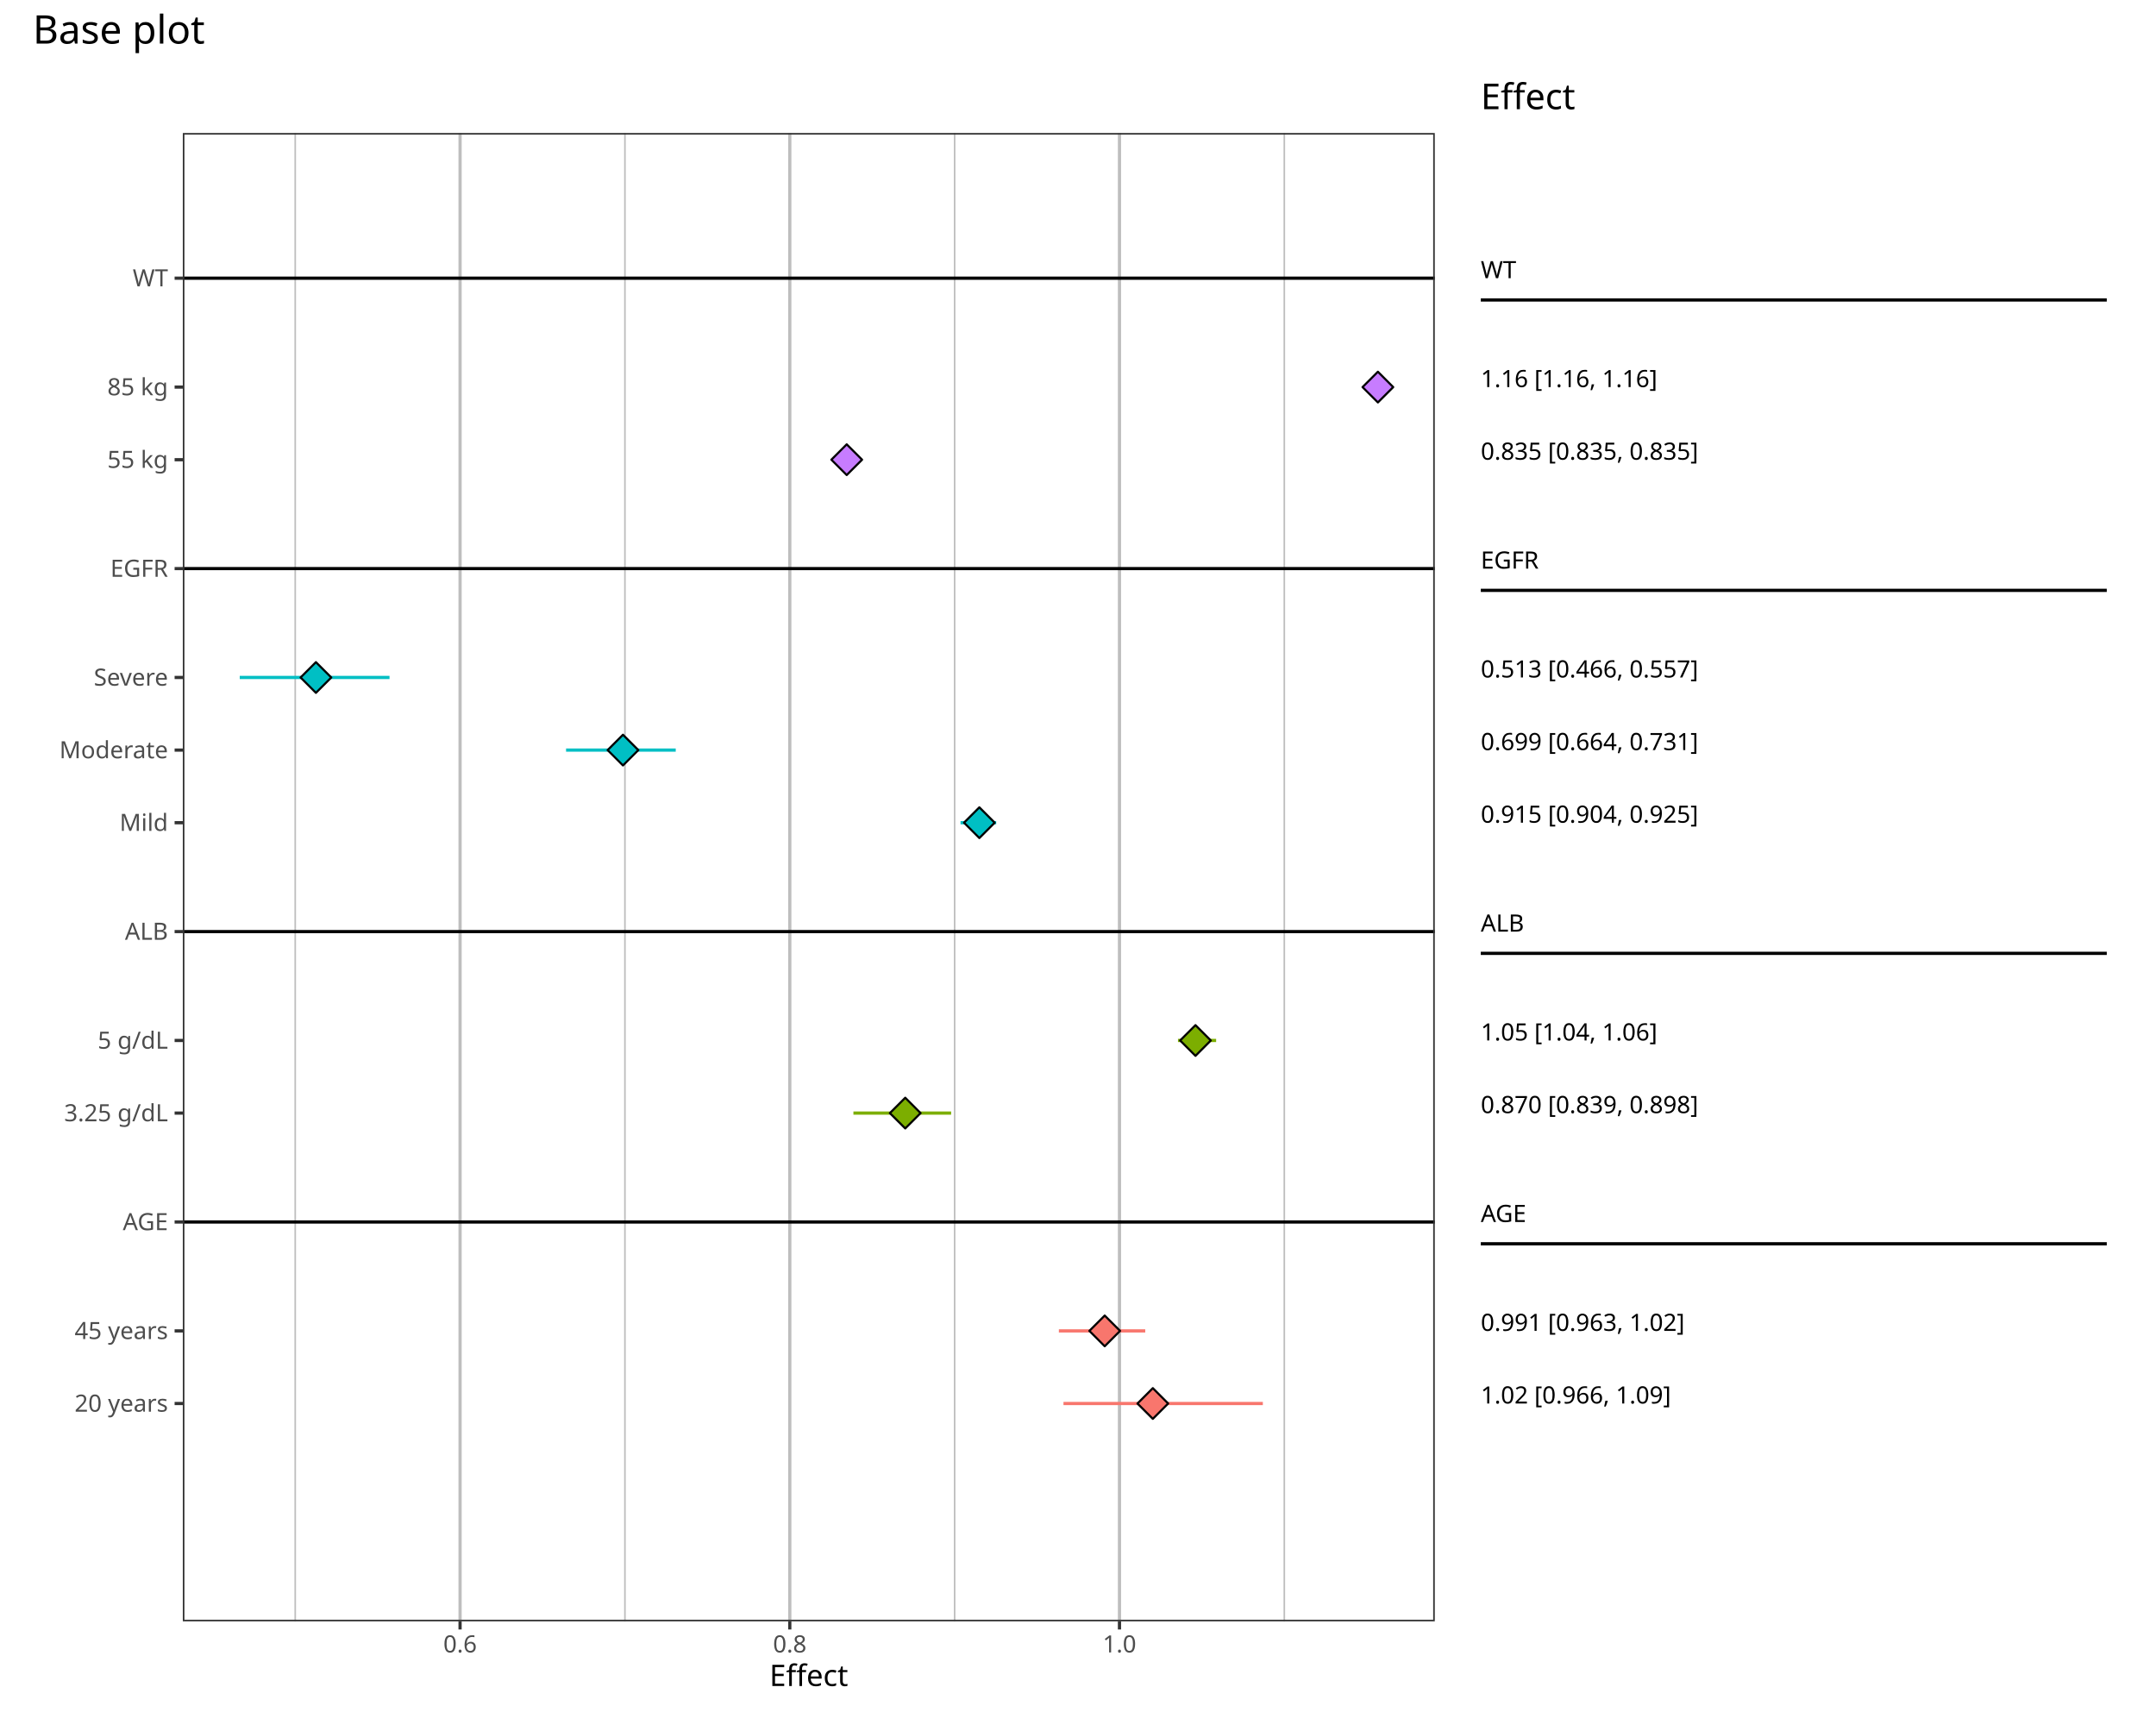
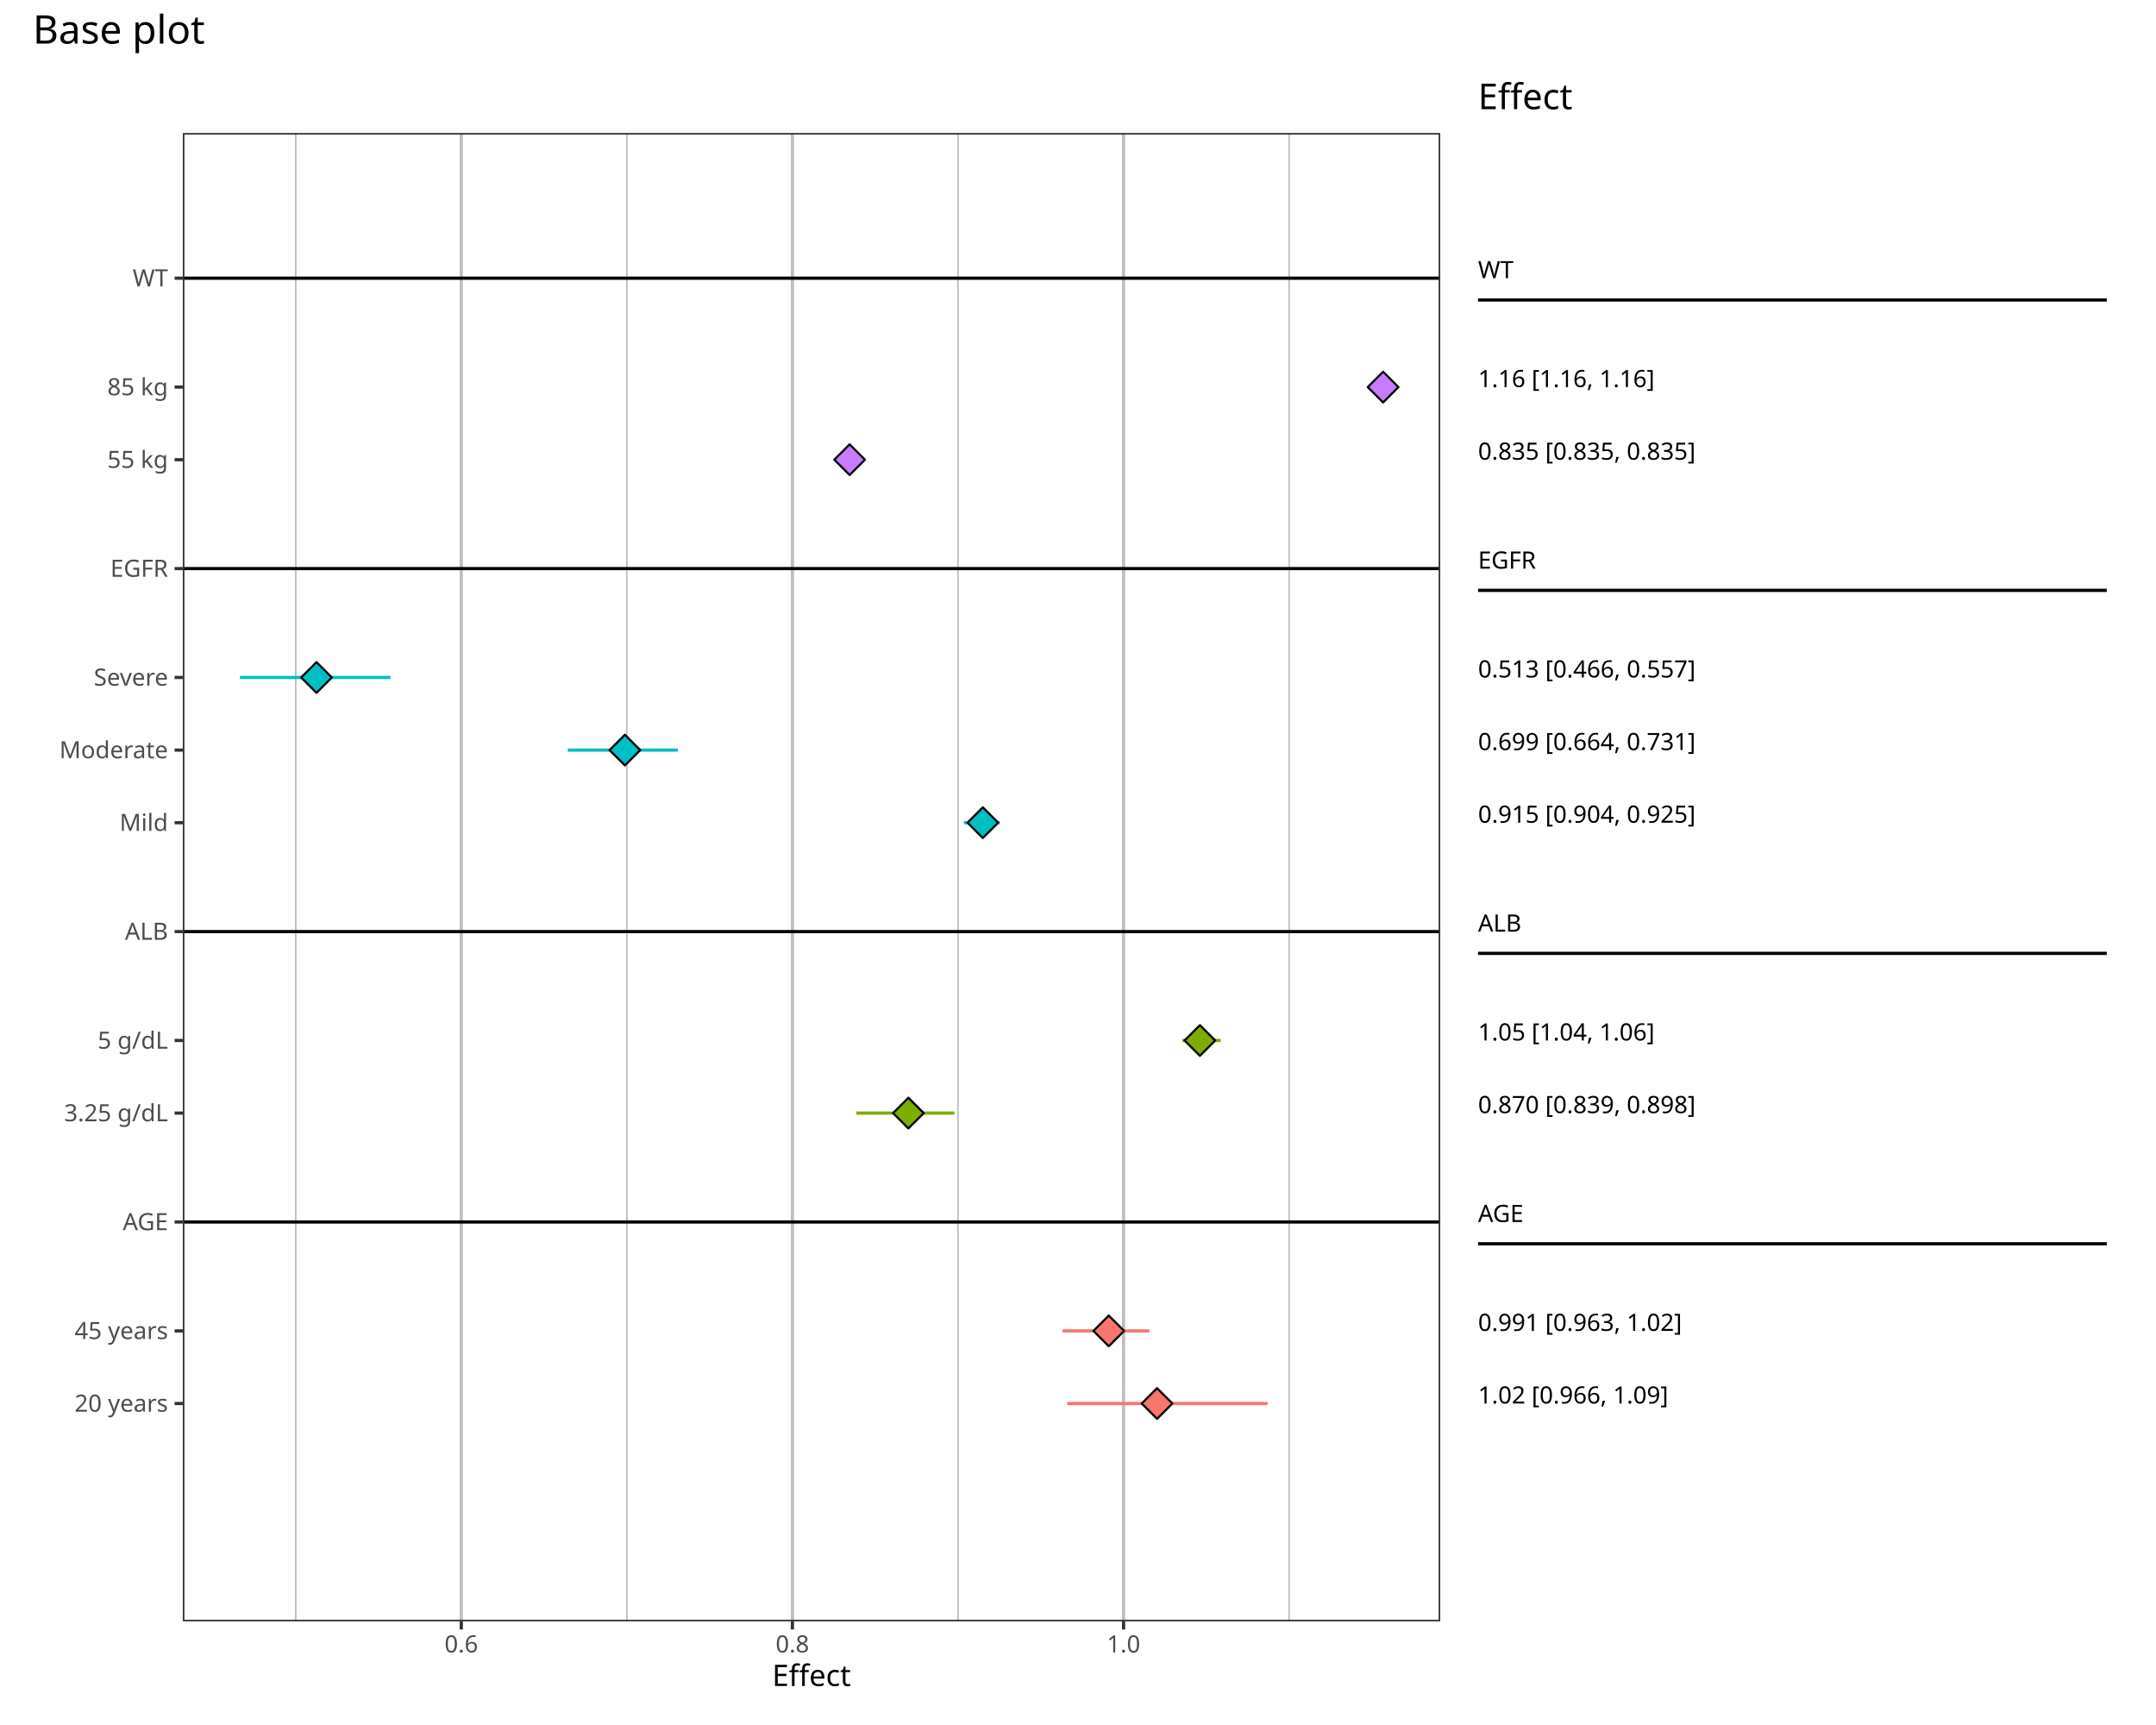
<svg xmlns="http://www.w3.org/2000/svg" class="svglite" data-engine-version="2.0" width="720.00pt" height="576.00pt" viewBox="0 0 720.00 576.00">
  <defs>
    <style type="text/css">
    .svglite line, .svglite polyline, .svglite polygon, .svglite path, .svglite rect, .svglite circle {
      fill: none;
      stroke: #000000;
      stroke-linecap: round;
      stroke-linejoin: round;
      stroke-miterlimit: 10.00;
    }
  </style>
  </defs>
  <rect width="100%" height="100%" style="stroke: none; fill: #FFFFFF;" />
  <defs>
    <clipPath id="cpMC4wMHw3MjAuMDB8MC4wMHw1NzYuMDA=">
      <rect x="0.00" y="0.00" width="720.00" height="576.00" />
    </clipPath>
  </defs>
  <g clip-path="url(#cpMC4wMHw3MjAuMDB8MC4wMHw1NzYuMDA=)">
    <rect x="0.00" y="0.00" width="720.00" height="576.00" style="stroke-width: 1.07; stroke: #FFFFFF; fill: #FFFFFF;" />
  </g>
  <defs>
    <clipPath id="cpNjEuMDV8NzAzLjU2fDQ0LjQxfDU0MS4zNw==">
      <rect x="61.05" y="44.41" width="642.51" height="496.97" />
    </clipPath>
  </defs>
  <g clip-path="url(#cpNjEuMDV8NzAzLjU2fDQ0LjQxfDU0MS4zNw==)">
</g>
  <g clip-path="url(#cpMC4wMHw3MjAuMDB8MC4wMHw1NzYuMDA=)">
</g>
  <g clip-path="url(#cpNjEuMDV8NzAzLjU2fDQ0LjQxfDU0MS4zNw==)">
</g>
  <g clip-path="url(#cpMC4wMHw3MjAuMDB8MC4wMHw1NzYuMDA=)">
</g>
  <g clip-path="url(#cpNjEuMDV8NzAzLjU2fDQ0LjQxfDU0MS4zNw==)">
</g>
  <g clip-path="url(#cpMC4wMHw3MjAuMDB8MC4wMHw1NzYuMDA=)">
</g>
  <defs>
-     <clipPath id="cpNS40OHw0ODAuMTV8MjIuNzh8NTcwLjUy">
-       <rect x="5.48" y="22.78" width="474.67" height="547.74" />
+     <clipPath id="cpNS40OHw0ODEuOTd8MjIuNzh8NTcwLjUy">
+       <rect x="5.48" y="22.78" width="476.49" height="547.74" />
    </clipPath>
  </defs>
-   <g clip-path="url(#cpNS40OHw0ODAuMTV8MjIuNzh8NTcwLjUy)">
-     <rect x="5.48" y="22.78" width="474.67" height="547.74" style="stroke-width: 1.07; stroke: #FFFFFF; fill: #FFFFFF;" />
+   <g clip-path="url(#cpNS40OHw0ODEuOTd8MjIuNzh8NTcwLjUy)">
+     <rect x="5.48" y="22.78" width="476.49" height="547.74" style="stroke-width: 1.07; stroke: #FFFFFF; fill: #FFFFFF;" />
  </g>
  <g clip-path="url(#cpMC4wMHw3MjAuMDB8MC4wMHw1NzYuMDA=)">
</g>
  <defs>
-     <clipPath id="cpNjEuMDV8NDc5LjE1fDQ0LjQxfDU0MS4zNw==">
-       <rect x="61.05" y="44.41" width="418.10" height="496.97" />
+     <clipPath id="cpNDgxLjk3fDcxNC41MnwyMi43OHw1NzAuNTI=">
+       <rect x="481.97" y="22.78" width="232.55" height="547.74" />
    </clipPath>
  </defs>
-   <g clip-path="url(#cpNjEuMDV8NDc5LjE1fDQ0LjQxfDU0MS4zNw==)">
-     <rect x="61.05" y="44.41" width="418.10" height="496.97" style="stroke-width: 1.07; stroke: none; fill: #FFFFFF;" />
-     <polyline points="98.59,541.37 98.59,44.41 " style="stroke-width: 0.53; stroke: #BEBEBE; stroke-linecap: butt;" />
-     <polyline points="208.70,541.37 208.70,44.41 " style="stroke-width: 0.53; stroke: #BEBEBE; stroke-linecap: butt;" />
-     <polyline points="318.80,541.37 318.80,44.41 " style="stroke-width: 0.53; stroke: #BEBEBE; stroke-linecap: butt;" />
-     <polyline points="428.90,541.37 428.90,44.41 " style="stroke-width: 0.53; stroke: #BEBEBE; stroke-linecap: butt;" />
-     <polyline points="153.64,541.37 153.64,44.41 " style="stroke-width: 1.07; stroke: #BEBEBE; stroke-linecap: butt;" />
-     <polyline points="263.75,541.37 263.75,44.41 " style="stroke-width: 1.07; stroke: #BEBEBE; stroke-linecap: butt;" />
-     <polyline points="373.85,541.37 373.85,44.41 " style="stroke-width: 1.07; stroke: #BEBEBE; stroke-linecap: butt;" />
-     <line x1="-176.67" y1="541.37" x2="-176.67" y2="44.41" style="stroke-width: 1.07; stroke-dasharray: 1.42,4.27,5.69,4.27; stroke-linecap: butt;" />
-     <polyline points="421.73,468.65 421.73,468.65 " style="stroke-width: 1.07; stroke: #F8766D; stroke-linecap: butt;" />
-     <polyline points="421.73,468.65 355.15,468.65 " style="stroke-width: 1.07; stroke: #F8766D; stroke-linecap: butt;" />
-     <polyline points="355.15,468.65 355.15,468.65 " style="stroke-width: 1.07; stroke: #F8766D; stroke-linecap: butt;" />
-     <polyline points="382.46,444.40 382.46,444.40 " style="stroke-width: 1.07; stroke: #F8766D; stroke-linecap: butt;" />
-     <polyline points="382.46,444.40 353.61,444.40 " style="stroke-width: 1.07; stroke: #F8766D; stroke-linecap: butt;" />
-     <polyline points="353.61,444.40 353.61,444.40 " style="stroke-width: 1.07; stroke: #F8766D; stroke-linecap: butt;" />
-     <polyline points="317.63,371.68 317.63,371.68 " style="stroke-width: 1.07; stroke: #7CAE00; stroke-linecap: butt;" />
-     <polyline points="317.63,371.68 285.00,371.68 " style="stroke-width: 1.07; stroke: #7CAE00; stroke-linecap: butt;" />
-     <polyline points="285.00,371.68 285.00,371.68 " style="stroke-width: 1.07; stroke: #7CAE00; stroke-linecap: butt;" />
-     <polyline points="406.13,347.43 406.13,347.43 " style="stroke-width: 1.07; stroke: #7CAE00; stroke-linecap: butt;" />
-     <polyline points="406.13,347.43 393.39,347.43 " style="stroke-width: 1.07; stroke: #7CAE00; stroke-linecap: butt;" />
-     <polyline points="393.39,347.43 393.39,347.43 " style="stroke-width: 1.07; stroke: #7CAE00; stroke-linecap: butt;" />
-     <polyline points="332.68,274.71 332.68,274.71 " style="stroke-width: 1.07; stroke: #00BFC4; stroke-linecap: butt;" />
-     <polyline points="332.68,274.71 320.77,274.71 " style="stroke-width: 1.07; stroke: #00BFC4; stroke-linecap: butt;" />
-     <polyline points="320.77,274.71 320.77,274.71 " style="stroke-width: 1.07; stroke: #00BFC4; stroke-linecap: butt;" />
-     <polyline points="225.66,250.47 225.66,250.47 " style="stroke-width: 1.07; stroke: #00BFC4; stroke-linecap: butt;" />
-     <polyline points="225.66,250.47 189.04,250.47 " style="stroke-width: 1.07; stroke: #00BFC4; stroke-linecap: butt;" />
-     <polyline points="189.04,250.47 189.04,250.47 " style="stroke-width: 1.07; stroke: #00BFC4; stroke-linecap: butt;" />
-     <polyline points="130.08,226.22 130.08,226.22 " style="stroke-width: 1.07; stroke: #00BFC4; stroke-linecap: butt;" />
-     <polyline points="130.08,226.22 80.06,226.22 " style="stroke-width: 1.07; stroke: #00BFC4; stroke-linecap: butt;" />
-     <polyline points="80.06,226.22 80.06,226.22 " style="stroke-width: 1.07; stroke: #00BFC4; stroke-linecap: butt;" />
-     <polyline points="282.76,153.50 282.76,153.50 " style="stroke-width: 1.07; stroke: #C77CFF; stroke-linecap: butt;" />
-     <polyline points="282.76,153.50 282.76,153.50 " style="stroke-width: 1.07; stroke: #C77CFF; stroke-linecap: butt;" />
-     <polyline points="282.76,153.50 282.76,153.50 " style="stroke-width: 1.07; stroke: #C77CFF; stroke-linecap: butt;" />
-     <polyline points="460.15,129.26 460.15,129.26 " style="stroke-width: 1.07; stroke: #C77CFF; stroke-linecap: butt;" />
-     <polyline points="460.15,129.26 460.15,129.26 " style="stroke-width: 1.07; stroke: #C77CFF; stroke-linecap: butt;" />
-     <polyline points="460.15,129.26 460.15,129.26 " style="stroke-width: 1.07; stroke: #C77CFF; stroke-linecap: butt;" />
-     <polygon points="384.99,473.77 390.11,468.65 384.99,463.52 379.86,468.65 " style="stroke-width: 0.71; fill: #F8766D;" />
-     <polygon points="368.92,449.53 374.05,444.40 368.92,439.28 363.80,444.40 " style="stroke-width: 0.71; fill: #F8766D;" />
-     <polygon points="302.31,376.80 307.43,371.68 302.31,366.55 297.18,371.68 " style="stroke-width: 0.71; fill: #7CAE00;" />
-     <polygon points="399.23,352.56 404.35,347.43 399.23,342.31 394.11,347.43 " style="stroke-width: 0.71; fill: #7CAE00;" />
-     <polygon points="327.06,279.83 332.18,274.71 327.06,269.58 321.93,274.71 " style="stroke-width: 0.71; fill: #00BFC4;" />
-     <polygon points="208.04,255.59 213.17,250.47 208.04,245.34 202.92,250.47 " style="stroke-width: 0.71; fill: #00BFC4;" />
-     <polygon points="105.50,231.35 110.63,226.22 105.50,221.10 100.38,226.22 " style="stroke-width: 0.71; fill: #00BFC4;" />
-     <polygon points="282.76,158.62 287.89,153.50 282.76,148.37 277.64,153.50 " style="stroke-width: 0.71; fill: #C77CFF;" />
-     <polygon points="460.15,134.38 465.27,129.26 460.15,124.13 455.02,129.26 " style="stroke-width: 0.71; fill: #C77CFF;" />
-     <line x1="61.05" y1="92.89" x2="479.15" y2="92.89" style="stroke-width: 1.07; stroke-linecap: butt;" />
-     <line x1="61.05" y1="189.86" x2="479.15" y2="189.86" style="stroke-width: 1.07; stroke-linecap: butt;" />
-     <line x1="61.05" y1="311.07" x2="479.15" y2="311.07" style="stroke-width: 1.07; stroke-linecap: butt;" />
-     <line x1="61.05" y1="408.04" x2="479.15" y2="408.04" style="stroke-width: 1.07; stroke-linecap: butt;" />
-     <rect x="61.05" y="44.41" width="418.10" height="496.97" style="stroke-width: 1.07; stroke: #333333;" />
+   <g clip-path="url(#cpNDgxLjk3fDcxNC41MnwyMi43OHw1NzAuNTI=)">
+     <rect x="481.97" y="22.78" width="232.55" height="547.74" style="stroke-width: 1.07; stroke: #FFFFFF; fill: #FFFFFF;" />
+   </g>
+   <g clip-path="url(#cpMC4wMHw3MjAuMDB8MC4wMHw1NzYuMDA=)">
+ </g>
+   <defs>
+     <clipPath id="cpNjEuMDV8NDgwLjk4fDQ0LjQxfDU0MS4zNw==">
+       <rect x="61.05" y="44.41" width="419.92" height="496.97" />
+     </clipPath>
+   </defs>
+   <g clip-path="url(#cpNjEuMDV8NDgwLjk4fDQ0LjQxfDU0MS4zNw==)">
+     <rect x="61.05" y="44.41" width="419.92" height="496.97" style="stroke-width: 1.07; stroke: none; fill: #FFFFFF;" />
+     <polyline points="98.76,541.37 98.76,44.41 " style="stroke-width: 0.53; stroke: #BEBEBE; stroke-linecap: butt;" />
+     <polyline points="209.34,541.37 209.34,44.41 " style="stroke-width: 0.53; stroke: #BEBEBE; stroke-linecap: butt;" />
+     <polyline points="319.92,541.37 319.92,44.41 " style="stroke-width: 0.53; stroke: #BEBEBE; stroke-linecap: butt;" />
+     <polyline points="430.51,541.37 430.51,44.41 " style="stroke-width: 0.53; stroke: #BEBEBE; stroke-linecap: butt;" />
+     <polyline points="154.05,541.37 154.05,44.41 " style="stroke-width: 1.07; stroke: #BEBEBE; stroke-linecap: butt;" />
+     <polyline points="264.63,541.37 264.63,44.41 " style="stroke-width: 1.07; stroke: #BEBEBE; stroke-linecap: butt;" />
+     <polyline points="375.22,541.37 375.22,44.41 " style="stroke-width: 1.07; stroke: #BEBEBE; stroke-linecap: butt;" />
+     <line x1="-177.71" y1="541.37" x2="-177.71" y2="44.41" style="stroke-width: 1.07; stroke-dasharray: 1.42,4.27,5.69,4.27; stroke-linecap: butt;" />
+     <polyline points="423.31,468.65 423.31,468.65 " style="stroke-width: 1.07; stroke: #F8766D; stroke-linecap: butt;" />
+     <polyline points="423.31,468.65 356.44,468.65 " style="stroke-width: 1.07; stroke: #F8766D; stroke-linecap: butt;" />
+     <polyline points="356.44,468.65 356.44,468.65 " style="stroke-width: 1.07; stroke: #F8766D; stroke-linecap: butt;" />
+     <polyline points="383.86,444.40 383.86,444.40 " style="stroke-width: 1.07; stroke: #F8766D; stroke-linecap: butt;" />
+     <polyline points="383.86,444.40 354.89,444.40 " style="stroke-width: 1.07; stroke: #F8766D; stroke-linecap: butt;" />
+     <polyline points="354.89,444.40 354.89,444.40 " style="stroke-width: 1.07; stroke: #F8766D; stroke-linecap: butt;" />
+     <polyline points="318.75,371.68 318.75,371.68 " style="stroke-width: 1.07; stroke: #7CAE00; stroke-linecap: butt;" />
+     <polyline points="318.75,371.68 285.98,371.68 " style="stroke-width: 1.07; stroke: #7CAE00; stroke-linecap: butt;" />
+     <polyline points="285.98,371.68 285.98,371.68 " style="stroke-width: 1.07; stroke: #7CAE00; stroke-linecap: butt;" />
+     <polyline points="407.64,347.43 407.64,347.43 " style="stroke-width: 1.07; stroke: #7CAE00; stroke-linecap: butt;" />
+     <polyline points="407.64,347.43 394.84,347.43 " style="stroke-width: 1.07; stroke: #7CAE00; stroke-linecap: butt;" />
+     <polyline points="394.84,347.43 394.84,347.43 " style="stroke-width: 1.07; stroke: #7CAE00; stroke-linecap: butt;" />
+     <polyline points="333.87,274.71 333.87,274.71 " style="stroke-width: 1.07; stroke: #00BFC4; stroke-linecap: butt;" />
+     <polyline points="333.87,274.71 321.91,274.71 " style="stroke-width: 1.07; stroke: #00BFC4; stroke-linecap: butt;" />
+     <polyline points="321.91,274.71 321.91,274.71 " style="stroke-width: 1.07; stroke: #00BFC4; stroke-linecap: butt;" />
+     <polyline points="226.38,250.47 226.38,250.47 " style="stroke-width: 1.07; stroke: #00BFC4; stroke-linecap: butt;" />
+     <polyline points="226.38,250.47 189.60,250.47 " style="stroke-width: 1.07; stroke: #00BFC4; stroke-linecap: butt;" />
+     <polyline points="189.60,250.47 189.60,250.47 " style="stroke-width: 1.07; stroke: #00BFC4; stroke-linecap: butt;" />
+     <polyline points="130.38,226.22 130.38,226.22 " style="stroke-width: 1.07; stroke: #00BFC4; stroke-linecap: butt;" />
+     <polyline points="130.38,226.22 80.14,226.22 " style="stroke-width: 1.07; stroke: #00BFC4; stroke-linecap: butt;" />
+     <polyline points="80.14,226.22 80.14,226.22 " style="stroke-width: 1.07; stroke: #00BFC4; stroke-linecap: butt;" />
+     <polyline points="283.73,153.50 283.73,153.50 " style="stroke-width: 1.07; stroke: #C77CFF; stroke-linecap: butt;" />
+     <polyline points="283.73,153.50 283.73,153.50 " style="stroke-width: 1.07; stroke: #C77CFF; stroke-linecap: butt;" />
+     <polyline points="283.73,153.50 283.73,153.50 " style="stroke-width: 1.07; stroke: #C77CFF; stroke-linecap: butt;" />
+     <polyline points="461.89,129.26 461.89,129.26 " style="stroke-width: 1.07; stroke: #C77CFF; stroke-linecap: butt;" />
+     <polyline points="461.89,129.26 461.89,129.26 " style="stroke-width: 1.07; stroke: #C77CFF; stroke-linecap: butt;" />
+     <polyline points="461.89,129.26 461.89,129.26 " style="stroke-width: 1.07; stroke: #C77CFF; stroke-linecap: butt;" />
+     <polygon points="386.40,473.77 391.53,468.65 386.40,463.52 381.28,468.65 " style="stroke-width: 0.71; fill: #F8766D;" />
+     <polygon points="370.27,449.53 375.39,444.40 370.27,439.28 365.14,444.40 " style="stroke-width: 0.71; fill: #F8766D;" />
+     <polygon points="303.36,376.80 308.49,371.68 303.36,366.55 298.24,371.68 " style="stroke-width: 0.71; fill: #7CAE00;" />
+     <polygon points="400.71,352.56 405.83,347.43 400.71,342.31 395.58,347.43 " style="stroke-width: 0.71; fill: #7CAE00;" />
+     <polygon points="328.22,279.83 333.34,274.71 328.22,269.58 323.10,274.71 " style="stroke-width: 0.71; fill: #00BFC4;" />
+     <polygon points="208.69,255.59 213.81,250.47 208.69,245.34 203.56,250.47 " style="stroke-width: 0.71; fill: #00BFC4;" />
+     <polygon points="105.70,231.35 110.82,226.22 105.70,221.10 100.57,226.22 " style="stroke-width: 0.71; fill: #00BFC4;" />
+     <polygon points="283.73,158.62 288.86,153.50 283.73,148.37 278.61,153.50 " style="stroke-width: 0.71; fill: #C77CFF;" />
+     <polygon points="461.89,134.38 467.01,129.26 461.89,124.13 456.76,129.26 " style="stroke-width: 0.71; fill: #C77CFF;" />
+     <line x1="61.05" y1="92.89" x2="480.98" y2="92.89" style="stroke-width: 1.07; stroke-linecap: butt;" />
+     <line x1="61.05" y1="189.86" x2="480.98" y2="189.86" style="stroke-width: 1.07; stroke-linecap: butt;" />
+     <line x1="61.05" y1="311.07" x2="480.98" y2="311.07" style="stroke-width: 1.07; stroke-linecap: butt;" />
+     <line x1="61.05" y1="408.04" x2="480.98" y2="408.04" style="stroke-width: 1.07; stroke-linecap: butt;" />
+     <rect x="61.05" y="44.41" width="419.92" height="496.97" style="stroke-width: 1.07; stroke: #333333;" />
  </g>
  <g clip-path="url(#cpMC4wMHw3MjAuMDB8MC4wMHw1NzYuMDA=)">
    <text x="56.12" y="95.62" text-anchor="end" style="font-size: 7.94px; fill: #4D4D4D; font-family: sans;" textLength="12.34px" lengthAdjust="spacingAndGlyphs">WT</text>
    <text x="56.12" y="131.99" text-anchor="end" style="font-size: 7.94px; fill: #4D4D4D; font-family: sans;" textLength="19.42px" lengthAdjust="spacingAndGlyphs">85 kg</text>
    <text x="56.12" y="156.23" text-anchor="end" style="font-size: 7.94px; fill: #4D4D4D; font-family: sans;" textLength="19.42px" lengthAdjust="spacingAndGlyphs">55 kg</text>
    <text x="56.12" y="192.59" text-anchor="end" style="font-size: 7.94px; fill: #4D4D4D; font-family: sans;" textLength="22.05px" lengthAdjust="spacingAndGlyphs">EGFR</text>
    <text x="56.12" y="228.95" text-anchor="end" style="font-size: 7.94px; fill: #4D4D4D; font-family: sans;" textLength="25.15px" lengthAdjust="spacingAndGlyphs">Severe</text>
    <text x="56.12" y="253.20" text-anchor="end" style="font-size: 7.94px; fill: #4D4D4D; font-family: sans;" textLength="33.54px" lengthAdjust="spacingAndGlyphs">Moderate</text>
    <text x="56.12" y="277.44" text-anchor="end" style="font-size: 7.94px; fill: #4D4D4D; font-family: sans;" textLength="14.55px" lengthAdjust="spacingAndGlyphs">Mild</text>
    <text x="56.12" y="313.80" text-anchor="end" style="font-size: 7.94px; fill: #4D4D4D; font-family: sans;" textLength="15.01px" lengthAdjust="spacingAndGlyphs">ALB</text>
    <text x="56.12" y="350.17" text-anchor="end" style="font-size: 7.94px; fill: #4D4D4D; font-family: sans;" textLength="22.07px" lengthAdjust="spacingAndGlyphs">5 g/dL</text>
    <text x="56.12" y="374.41" text-anchor="end" style="font-size: 7.94px; fill: #4D4D4D; font-family: sans;" textLength="33.10px" lengthAdjust="spacingAndGlyphs">3.25 g/dL</text>
    <text x="56.12" y="410.77" text-anchor="end" style="font-size: 7.94px; fill: #4D4D4D; font-family: sans;" textLength="16.77px" lengthAdjust="spacingAndGlyphs">AGE</text>
    <text x="56.12" y="447.13" text-anchor="end" style="font-size: 7.94px; fill: #4D4D4D; font-family: sans;" textLength="30.45px" lengthAdjust="spacingAndGlyphs">45 years</text>
    <text x="56.12" y="471.38" text-anchor="end" style="font-size: 7.94px; fill: #4D4D4D; font-family: sans;" textLength="30.45px" lengthAdjust="spacingAndGlyphs">20 years</text>
    <polyline points="58.31,92.89 61.05,92.89 " style="stroke-width: 1.07; stroke: #333333; stroke-linecap: butt;" />
    <polyline points="58.31,129.26 61.05,129.26 " style="stroke-width: 1.07; stroke: #333333; stroke-linecap: butt;" />
    <polyline points="58.31,153.50 61.05,153.50 " style="stroke-width: 1.07; stroke: #333333; stroke-linecap: butt;" />
    <polyline points="58.31,189.86 61.05,189.86 " style="stroke-width: 1.07; stroke: #333333; stroke-linecap: butt;" />
    <polyline points="58.31,226.22 61.05,226.22 " style="stroke-width: 1.07; stroke: #333333; stroke-linecap: butt;" />
    <polyline points="58.31,250.47 61.05,250.47 " style="stroke-width: 1.07; stroke: #333333; stroke-linecap: butt;" />
    <polyline points="58.31,274.71 61.05,274.71 " style="stroke-width: 1.07; stroke: #333333; stroke-linecap: butt;" />
    <polyline points="58.31,311.07 61.05,311.07 " style="stroke-width: 1.07; stroke: #333333; stroke-linecap: butt;" />
    <polyline points="58.31,347.43 61.05,347.43 " style="stroke-width: 1.07; stroke: #333333; stroke-linecap: butt;" />
    <polyline points="58.31,371.68 61.05,371.68 " style="stroke-width: 1.07; stroke: #333333; stroke-linecap: butt;" />
    <polyline points="58.31,408.04 61.05,408.04 " style="stroke-width: 1.07; stroke: #333333; stroke-linecap: butt;" />
    <polyline points="58.31,444.40 61.05,444.40 " style="stroke-width: 1.07; stroke: #333333; stroke-linecap: butt;" />
    <polyline points="58.31,468.65 61.05,468.65 " style="stroke-width: 1.07; stroke: #333333; stroke-linecap: butt;" />
-     <polyline points="153.64,544.11 153.64,541.37 " style="stroke-width: 1.07; stroke: #333333; stroke-linecap: butt;" />
-     <polyline points="263.75,544.11 263.75,541.37 " style="stroke-width: 1.07; stroke: #333333; stroke-linecap: butt;" />
-     <polyline points="373.85,544.11 373.85,541.37 " style="stroke-width: 1.07; stroke: #333333; stroke-linecap: butt;" />
-     <text x="153.64" y="551.77" text-anchor="middle" style="font-size: 7.94px; fill: #4D4D4D; font-family: sans;" textLength="11.03px" lengthAdjust="spacingAndGlyphs">0.6</text>
-     <text x="263.75" y="551.77" text-anchor="middle" style="font-size: 7.94px; fill: #4D4D4D; font-family: sans;" textLength="11.03px" lengthAdjust="spacingAndGlyphs">0.8</text>
-     <text x="373.85" y="551.77" text-anchor="middle" style="font-size: 7.94px; fill: #4D4D4D; font-family: sans;" textLength="11.03px" lengthAdjust="spacingAndGlyphs">1.0</text>
-     <text x="270.10" y="562.98" text-anchor="middle" style="font-size: 9.92px; font-family: sans;" textLength="25.37px" lengthAdjust="spacingAndGlyphs">Effect</text>
+     <polyline points="154.05,544.11 154.05,541.37 " style="stroke-width: 1.07; stroke: #333333; stroke-linecap: butt;" />
+     <polyline points="264.63,544.11 264.63,541.37 " style="stroke-width: 1.07; stroke: #333333; stroke-linecap: butt;" />
+     <polyline points="375.22,544.11 375.22,541.37 " style="stroke-width: 1.07; stroke: #333333; stroke-linecap: butt;" />
+     <text x="154.05" y="551.77" text-anchor="middle" style="font-size: 7.94px; fill: #4D4D4D; font-family: sans;" textLength="11.03px" lengthAdjust="spacingAndGlyphs">0.6</text>
+     <text x="264.63" y="551.77" text-anchor="middle" style="font-size: 7.94px; fill: #4D4D4D; font-family: sans;" textLength="11.03px" lengthAdjust="spacingAndGlyphs">0.8</text>
+     <text x="375.22" y="551.77" text-anchor="middle" style="font-size: 7.94px; fill: #4D4D4D; font-family: sans;" textLength="11.03px" lengthAdjust="spacingAndGlyphs">1.0</text>
+     <text x="271.01" y="562.98" text-anchor="middle" style="font-size: 9.92px; font-family: sans;" textLength="25.37px" lengthAdjust="spacingAndGlyphs">Effect</text>
  </g>
  <defs>
-     <clipPath id="cpNDgwLjE1fDcxNC41MnwyMi43OHw1NzAuNTI=">
-       <rect x="480.15" y="22.78" width="234.37" height="547.74" />
+     <clipPath id="cpNDkzLjYwfDcwMy41Nnw0NC40MXw1NDEuMzc=">
+       <rect x="493.60" y="44.41" width="209.96" height="496.97" />
    </clipPath>
  </defs>
-   <g clip-path="url(#cpNDgwLjE1fDcxNC41MnwyMi43OHw1NzAuNTI=)">
-     <rect x="480.15" y="22.78" width="234.37" height="547.74" style="stroke-width: 1.07; stroke: #FFFFFF; fill: #FFFFFF;" />
+   <g clip-path="url(#cpNDkzLjYwfDcwMy41Nnw0NC40MXw1NDEuMzc=)">
+     <rect x="493.60" y="44.41" width="209.96" height="496.97" style="stroke-width: 1.07; stroke: none; fill: #FFFFFF;" />
+     <text x="493.60" y="92.89" style="font-size: 7.97px; font-family: sans;" textLength="12.39px" lengthAdjust="spacingAndGlyphs">WT</text>
+     <text x="493.60" y="129.26" style="font-size: 7.97px; font-family: sans;" textLength="57.59px" lengthAdjust="spacingAndGlyphs">1.16 [1.16, 1.16]</text>
+     <text x="493.60" y="153.50" style="font-size: 7.97px; font-family: sans;" textLength="70.88px" lengthAdjust="spacingAndGlyphs">0.835 [0.835, 0.835]</text>
+     <text x="493.60" y="189.86" style="font-size: 7.97px; font-family: sans;" textLength="22.14px" lengthAdjust="spacingAndGlyphs">EGFR</text>
+     <text x="493.60" y="226.22" style="font-size: 7.97px; font-family: sans;" textLength="70.88px" lengthAdjust="spacingAndGlyphs">0.513 [0.466, 0.557]</text>
+     <text x="493.60" y="250.47" style="font-size: 7.97px; font-family: sans;" textLength="70.88px" lengthAdjust="spacingAndGlyphs">0.699 [0.664, 0.731]</text>
+     <text x="493.60" y="274.71" style="font-size: 7.97px; font-family: sans;" textLength="70.88px" lengthAdjust="spacingAndGlyphs">0.915 [0.904, 0.925]</text>
+     <text x="493.60" y="311.07" style="font-size: 7.97px; font-family: sans;" textLength="15.06px" lengthAdjust="spacingAndGlyphs">ALB</text>
+     <text x="493.60" y="347.43" style="font-size: 7.97px; font-family: sans;" textLength="57.59px" lengthAdjust="spacingAndGlyphs">1.05 [1.04, 1.06]</text>
+     <text x="493.60" y="371.68" style="font-size: 7.97px; font-family: sans;" textLength="70.88px" lengthAdjust="spacingAndGlyphs">0.870 [0.839, 0.898]</text>
+     <text x="493.60" y="408.04" style="font-size: 7.97px; font-family: sans;" textLength="16.83px" lengthAdjust="spacingAndGlyphs">AGE</text>
+     <text x="493.60" y="444.40" style="font-size: 7.97px; font-family: sans;" textLength="66.45px" lengthAdjust="spacingAndGlyphs">0.991 [0.963, 1.02]</text>
+     <text x="493.60" y="468.65" style="font-size: 7.97px; font-family: sans;" textLength="62.02px" lengthAdjust="spacingAndGlyphs">1.02 [0.966, 1.09]</text>
+     <line x1="493.60" y1="100.16" x2="703.56" y2="100.16" style="stroke-width: 1.07; stroke-linecap: butt;" />
+     <line x1="493.60" y1="197.13" x2="703.56" y2="197.13" style="stroke-width: 1.07; stroke-linecap: butt;" />
+     <line x1="493.60" y1="318.34" x2="703.56" y2="318.34" style="stroke-width: 1.07; stroke-linecap: butt;" />
+     <line x1="493.60" y1="415.31" x2="703.56" y2="415.31" style="stroke-width: 1.07; stroke-linecap: butt;" />
  </g>
  <g clip-path="url(#cpMC4wMHw3MjAuMDB8MC4wMHw1NzYuMDA=)">
- </g>
-   <defs>
-     <clipPath id="cpNDk0LjUxfDcwMy41Nnw0NC40MXw1NDEuMzc=">
-       <rect x="494.51" y="44.41" width="209.05" height="496.97" />
-     </clipPath>
-   </defs>
-   <g clip-path="url(#cpNDk0LjUxfDcwMy41Nnw0NC40MXw1NDEuMzc=)">
-     <rect x="494.51" y="44.41" width="209.05" height="496.97" style="stroke-width: 1.07; stroke: none; fill: #FFFFFF;" />
-     <text x="494.51" y="92.89" style="font-size: 7.97px; font-family: sans;" textLength="12.39px" lengthAdjust="spacingAndGlyphs">WT</text>
-     <text x="494.51" y="129.26" style="font-size: 7.97px; font-family: sans;" textLength="57.59px" lengthAdjust="spacingAndGlyphs">1.16 [1.16, 1.16]</text>
-     <text x="494.51" y="153.50" style="font-size: 7.97px; font-family: sans;" textLength="70.88px" lengthAdjust="spacingAndGlyphs">0.835 [0.835, 0.835]</text>
-     <text x="494.51" y="189.86" style="font-size: 7.97px; font-family: sans;" textLength="22.14px" lengthAdjust="spacingAndGlyphs">EGFR</text>
-     <text x="494.51" y="226.22" style="font-size: 7.97px; font-family: sans;" textLength="70.88px" lengthAdjust="spacingAndGlyphs">0.513 [0.466, 0.557]</text>
-     <text x="494.51" y="250.47" style="font-size: 7.97px; font-family: sans;" textLength="70.88px" lengthAdjust="spacingAndGlyphs">0.699 [0.664, 0.731]</text>
-     <text x="494.51" y="274.71" style="font-size: 7.97px; font-family: sans;" textLength="70.88px" lengthAdjust="spacingAndGlyphs">0.915 [0.904, 0.925]</text>
-     <text x="494.51" y="311.07" style="font-size: 7.97px; font-family: sans;" textLength="15.06px" lengthAdjust="spacingAndGlyphs">ALB</text>
-     <text x="494.51" y="347.43" style="font-size: 7.97px; font-family: sans;" textLength="57.59px" lengthAdjust="spacingAndGlyphs">1.05 [1.04, 1.06]</text>
-     <text x="494.51" y="371.68" style="font-size: 7.97px; font-family: sans;" textLength="70.88px" lengthAdjust="spacingAndGlyphs">0.870 [0.839, 0.898]</text>
-     <text x="494.51" y="408.04" style="font-size: 7.97px; font-family: sans;" textLength="16.83px" lengthAdjust="spacingAndGlyphs">AGE</text>
-     <text x="494.51" y="444.40" style="font-size: 7.97px; font-family: sans;" textLength="66.45px" lengthAdjust="spacingAndGlyphs">0.991 [0.963, 1.02]</text>
-     <text x="494.51" y="468.65" style="font-size: 7.97px; font-family: sans;" textLength="62.02px" lengthAdjust="spacingAndGlyphs">1.02 [0.966, 1.09]</text>
-     <line x1="494.51" y1="100.16" x2="703.56" y2="100.16" style="stroke-width: 1.07; stroke-linecap: butt;" />
-     <line x1="494.51" y1="197.13" x2="703.56" y2="197.13" style="stroke-width: 1.07; stroke-linecap: butt;" />
-     <line x1="494.51" y1="318.34" x2="703.56" y2="318.34" style="stroke-width: 1.07; stroke-linecap: butt;" />
-     <line x1="494.51" y1="415.31" x2="703.56" y2="415.31" style="stroke-width: 1.07; stroke-linecap: butt;" />
-   </g>
-   <g clip-path="url(#cpMC4wMHw3MjAuMDB8MC4wMHw1NzYuMDA=)">
-     <polyline points="494.51,541.37 703.56,541.37 " style="stroke-width: 1.07; stroke: #FFFFFF; stroke-linecap: butt;" />
-     <polyline points="494.51,544.11 494.51,541.37 " style="stroke-width: 1.07; stroke: #FFFFFF; stroke-linecap: butt;" />
-     <polyline points="536.32,544.11 536.32,541.37 " style="stroke-width: 1.07; stroke: #FFFFFF; stroke-linecap: butt;" />
-     <polyline points="578.13,544.11 578.13,541.37 " style="stroke-width: 1.07; stroke: #FFFFFF; stroke-linecap: butt;" />
-     <polyline points="619.94,544.11 619.94,541.37 " style="stroke-width: 1.07; stroke: #FFFFFF; stroke-linecap: butt;" />
-     <polyline points="661.75,544.11 661.75,541.37 " style="stroke-width: 1.07; stroke: #FFFFFF; stroke-linecap: butt;" />
+     <polyline points="493.60,541.37 703.56,541.37 " style="stroke-width: 1.07; stroke: #FFFFFF; stroke-linecap: butt;" />
+     <polyline points="493.60,544.11 493.60,541.37 " style="stroke-width: 1.07; stroke: #FFFFFF; stroke-linecap: butt;" />
+     <polyline points="535.59,544.11 535.59,541.37 " style="stroke-width: 1.07; stroke: #FFFFFF; stroke-linecap: butt;" />
+     <polyline points="577.58,544.11 577.58,541.37 " style="stroke-width: 1.07; stroke: #FFFFFF; stroke-linecap: butt;" />
+     <polyline points="619.58,544.11 619.58,541.37 " style="stroke-width: 1.07; stroke: #FFFFFF; stroke-linecap: butt;" />
+     <polyline points="661.57,544.11 661.57,541.37 " style="stroke-width: 1.07; stroke: #FFFFFF; stroke-linecap: butt;" />
    <polyline points="703.56,544.11 703.56,541.37 " style="stroke-width: 1.07; stroke: #FFFFFF; stroke-linecap: butt;" />
-     <text x="494.51" y="551.77" text-anchor="middle" style="font-size: 7.94px; fill: #FFFFFF; font-family: sans;" textLength="11.03px" lengthAdjust="spacingAndGlyphs">1.0</text>
-     <text x="536.32" y="551.77" text-anchor="middle" style="font-size: 7.94px; fill: #FFFFFF; font-family: sans;" textLength="11.03px" lengthAdjust="spacingAndGlyphs">1.1</text>
-     <text x="578.13" y="551.77" text-anchor="middle" style="font-size: 7.94px; fill: #FFFFFF; font-family: sans;" textLength="11.03px" lengthAdjust="spacingAndGlyphs">1.2</text>
-     <text x="619.94" y="551.77" text-anchor="middle" style="font-size: 7.94px; fill: #FFFFFF; font-family: sans;" textLength="11.03px" lengthAdjust="spacingAndGlyphs">1.3</text>
-     <text x="661.75" y="551.77" text-anchor="middle" style="font-size: 7.94px; fill: #FFFFFF; font-family: sans;" textLength="11.03px" lengthAdjust="spacingAndGlyphs">1.4</text>
+     <text x="493.60" y="551.77" text-anchor="middle" style="font-size: 7.94px; fill: #FFFFFF; font-family: sans;" textLength="11.03px" lengthAdjust="spacingAndGlyphs">1.0</text>
+     <text x="535.59" y="551.77" text-anchor="middle" style="font-size: 7.94px; fill: #FFFFFF; font-family: sans;" textLength="11.03px" lengthAdjust="spacingAndGlyphs">1.1</text>
+     <text x="577.58" y="551.77" text-anchor="middle" style="font-size: 7.94px; fill: #FFFFFF; font-family: sans;" textLength="11.03px" lengthAdjust="spacingAndGlyphs">1.2</text>
+     <text x="619.58" y="551.77" text-anchor="middle" style="font-size: 7.94px; fill: #FFFFFF; font-family: sans;" textLength="11.03px" lengthAdjust="spacingAndGlyphs">1.3</text>
+     <text x="661.57" y="551.77" text-anchor="middle" style="font-size: 7.94px; fill: #FFFFFF; font-family: sans;" textLength="11.03px" lengthAdjust="spacingAndGlyphs">1.4</text>
    <text x="703.56" y="551.77" text-anchor="middle" style="font-size: 7.94px; fill: #FFFFFF; font-family: sans;" textLength="11.03px" lengthAdjust="spacingAndGlyphs">1.5</text>
-     <text x="494.51" y="36.46" style="font-size: 11.91px; font-family: sans;" textLength="30.44px" lengthAdjust="spacingAndGlyphs">Effect</text>
+     <text x="493.60" y="36.46" style="font-size: 11.91px; font-family: sans;" textLength="30.44px" lengthAdjust="spacingAndGlyphs">Effect</text>
    <text x="10.96" y="14.56" style="font-size: 13.20px; font-family: sans;" textLength="55.04px" lengthAdjust="spacingAndGlyphs">Base plot</text>
  </g>
</svg>
